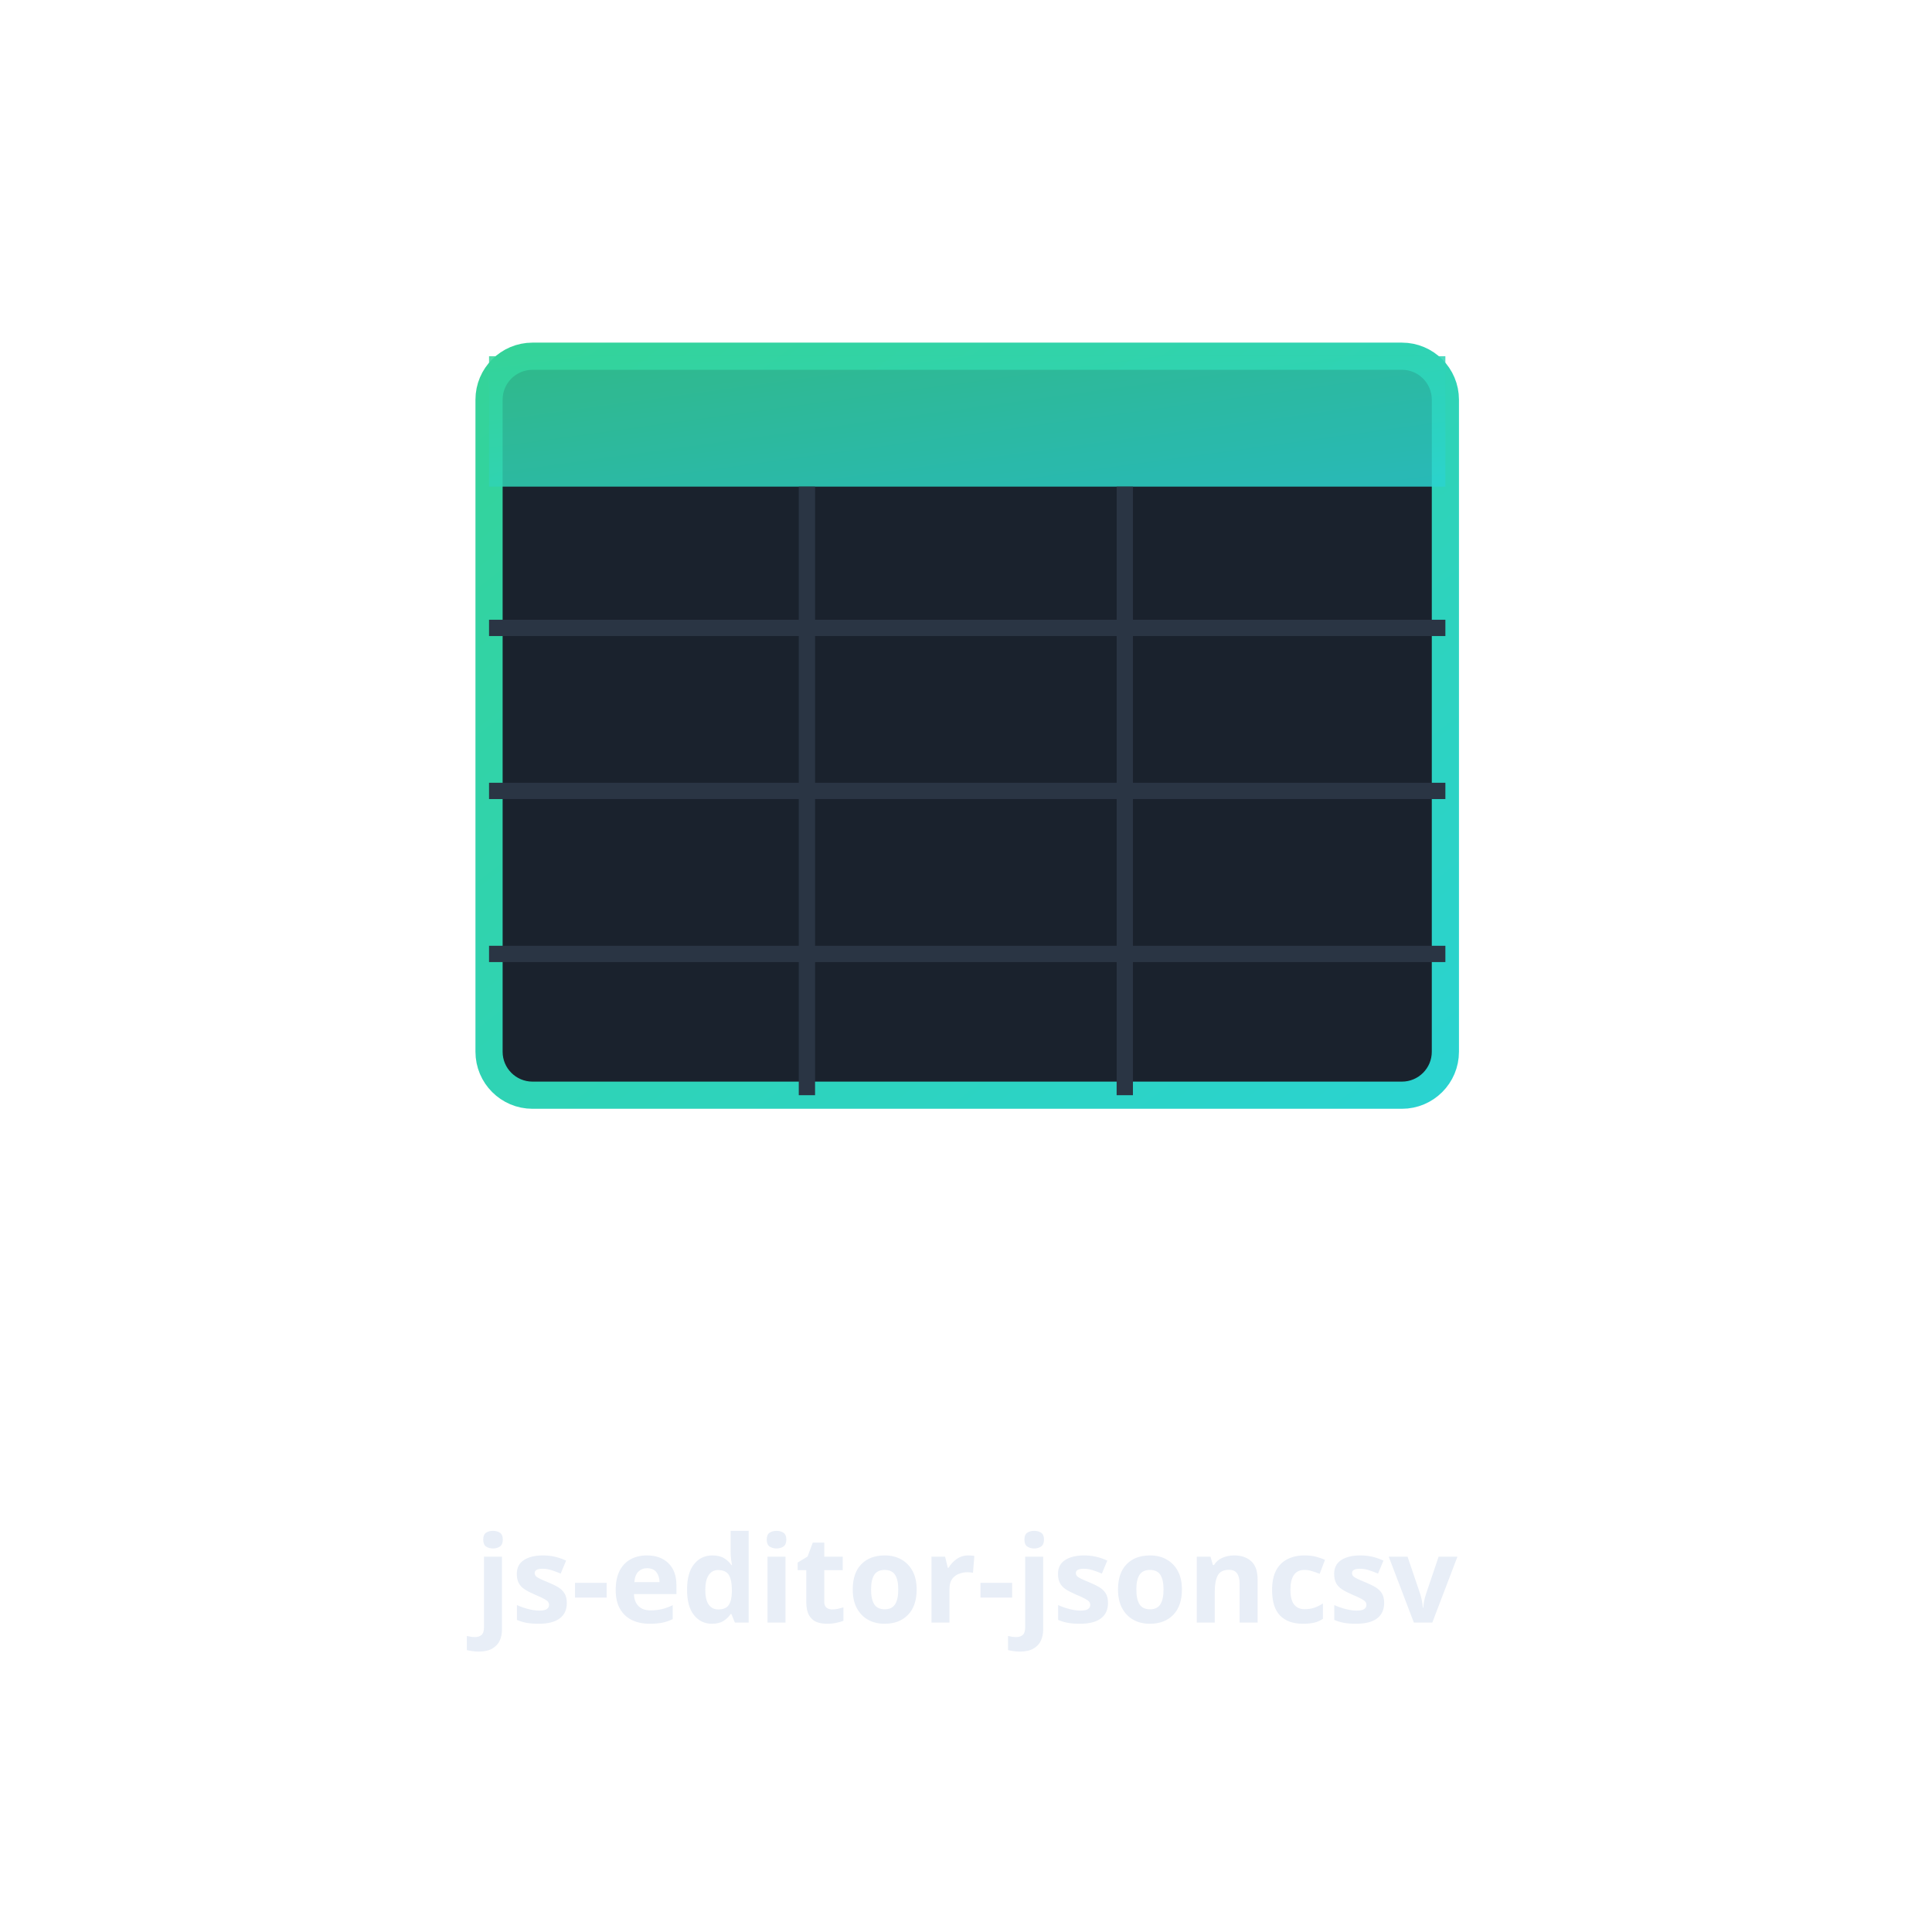
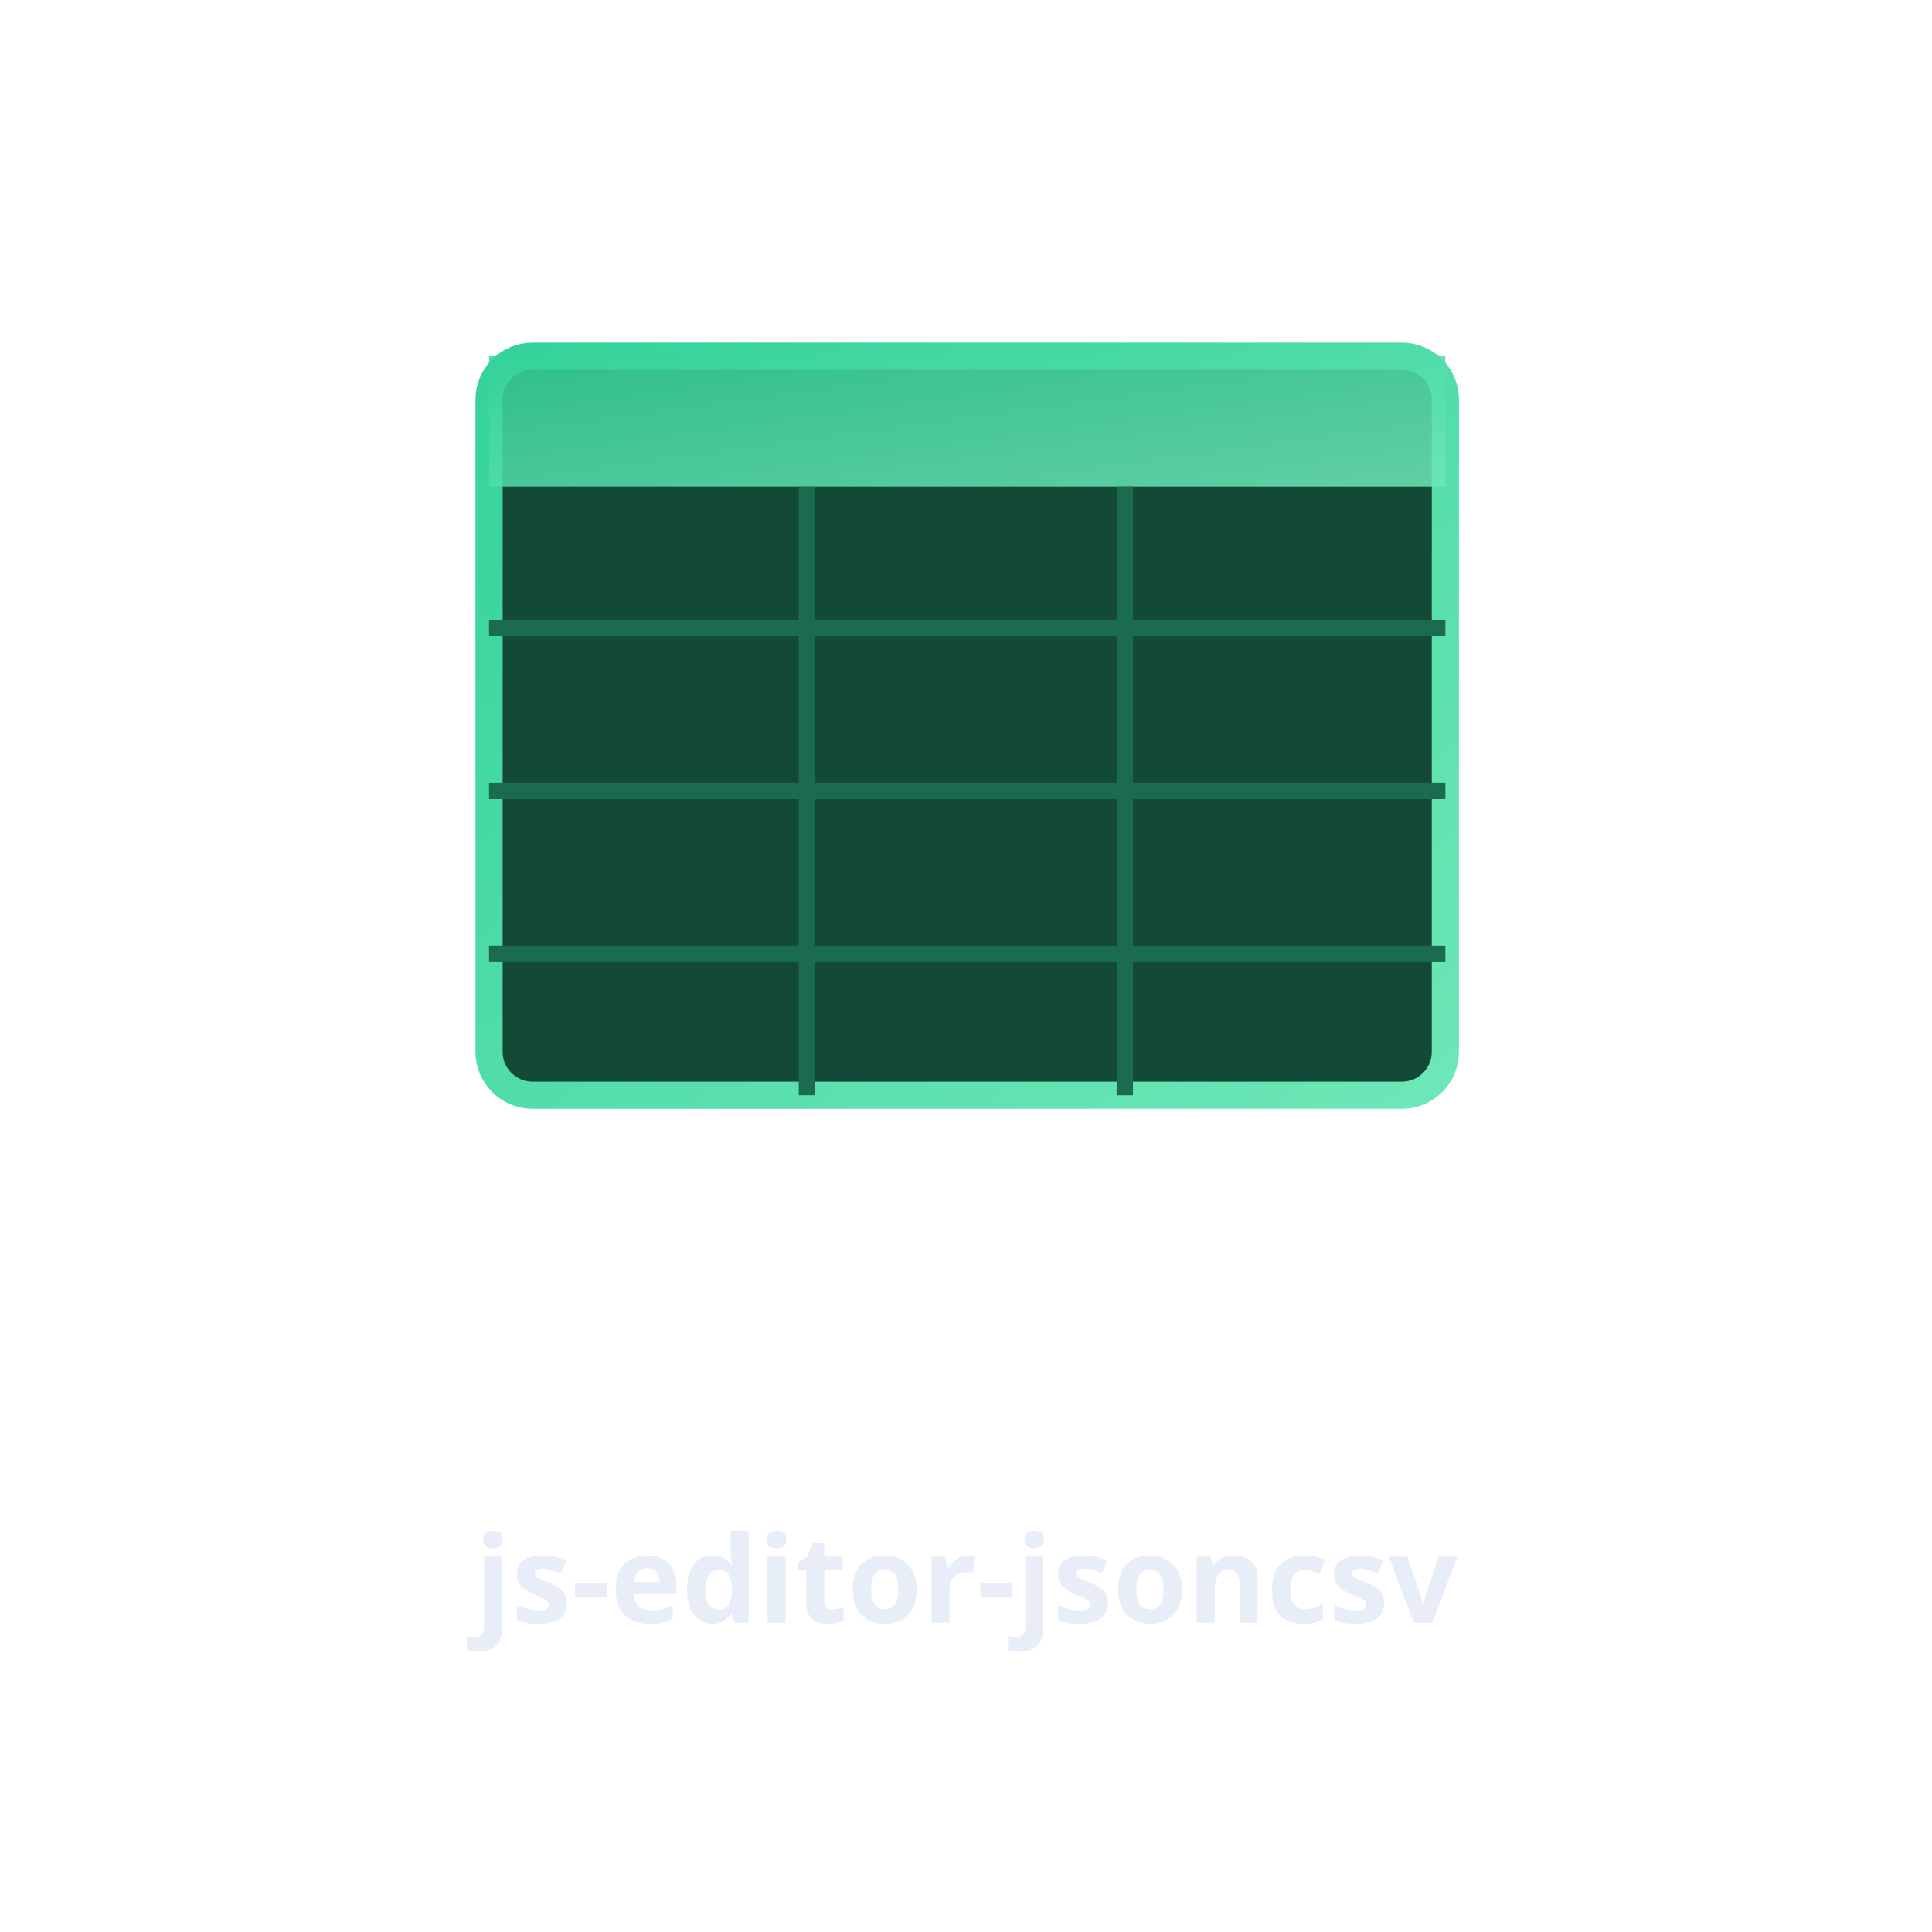
<svg xmlns="http://www.w3.org/2000/svg" viewBox="0 0 512 512" width="512" height="512" role="img" aria-label="js-editor-jsoncsv">
  <defs>
    <linearGradient id="ac" x1="0" y1="0" x2="1" y2="1">
      <stop offset="0" stop-color="#34d399" />
-       <stop offset="1" stop-color="#2ad3d0" />
+       <stop offset="1" stop-color="#6ee7b7" />
    </linearGradient>
    <linearGradient id="gWarm" x1="0%" y1="0%" x2="100%" y2="0%">
      <stop offset="0%" stop-color="#34d399" />
-       <stop offset="100%" stop-color="#2ad3d0" />
+       <stop offset="100%" stop-color="#6ee7b7" />
    </linearGradient>
    <linearGradient id="canvasGrad" x1="0%" y1="0%" x2="100%" y2="100%">
-       <stop offset="0%" stop-color="#0a0e14" />
-       <stop offset="45%" stop-color="#151c28" />
-       <stop offset="100%" stop-color="#0c1820" />
-     </linearGradient>
-     <linearGradient id="bg" x1="0" y1="0" x2="1" y2="1">
-       <stop offset="0" stop-color="#1e1b4b" />
-       <stop offset="0.55" stop-color="#0f3a4a" />
-       <stop offset="1" stop-color="#0f766e" />
+       <stop offset="0%" stop-color="#091a16" />
+       <stop offset="45%" stop-color="#103f2e" />
+       <stop offset="100%" stop-color="#071611" />
    </linearGradient>
    <radialGradient id="glowA" cx="18%" cy="22%" r="55%">
-       <stop offset="0%" stop-color="#34d399" stop-opacity="0.22" />
+       <stop offset="0%" stop-color="#34d399" stop-opacity="0.28" />
      <stop offset="100%" stop-color="#34d399" stop-opacity="0" />
    </radialGradient>
    <radialGradient id="glowB" cx="88%" cy="78%" r="50%">
-       <stop offset="0%" stop-color="#2ad3d0" stop-opacity="0.20" />
-       <stop offset="100%" stop-color="#2ad3d0" stop-opacity="0" />
+       <stop offset="0%" stop-color="#6ee7b7" stop-opacity="0.24" />
+       <stop offset="100%" stop-color="#6ee7b7" stop-opacity="0" />
    </radialGradient>
  </defs>
  <g transform="translate(72 8) scale(0.72)">
-     <rect x="80" y="120" width="352" height="272" rx="16" fill="#1a222d" stroke="url(#ac)" stroke-width="10" />
+     <rect x="80" y="120" width="352" height="272" rx="16" fill="#134a37" stroke="url(#ac)" stroke-width="10" />
    <rect x="80" y="120" width="352" height="48" fill="url(#ac)" opacity="0.85" />
-     <line x1="80" y1="220" x2="432" y2="220" stroke="#2a3544" stroke-width="6" />
-     <line x1="80" y1="280" x2="432" y2="280" stroke="#2a3544" stroke-width="6" />
-     <line x1="80" y1="340" x2="432" y2="340" stroke="#2a3544" stroke-width="6" />
-     <line x1="197" y1="168" x2="197" y2="392" stroke="#2a3544" stroke-width="6" />
-     <line x1="314" y1="168" x2="314" y2="392" stroke="#2a3544" stroke-width="6" />
+     <line x1="80" y1="220" x2="432" y2="220" stroke="#1b6c4f" stroke-width="6" />
+     <line x1="80" y1="280" x2="432" y2="280" stroke="#1b6c4f" stroke-width="6" />
+     <line x1="80" y1="340" x2="432" y2="340" stroke="#1b6c4f" stroke-width="6" />
+     <line x1="197" y1="168" x2="197" y2="392" stroke="#1b6c4f" stroke-width="6" />
+     <line x1="314" y1="168" x2="314" y2="392" stroke="#1b6c4f" stroke-width="6" />
  </g>
  <text x="256" y="430" text-anchor="middle" font-family="Segoe UI, system-ui, sans-serif" font-size="32" font-weight="700" fill="#e8eef7">js-editor-jsoncsv</text>
</svg>
